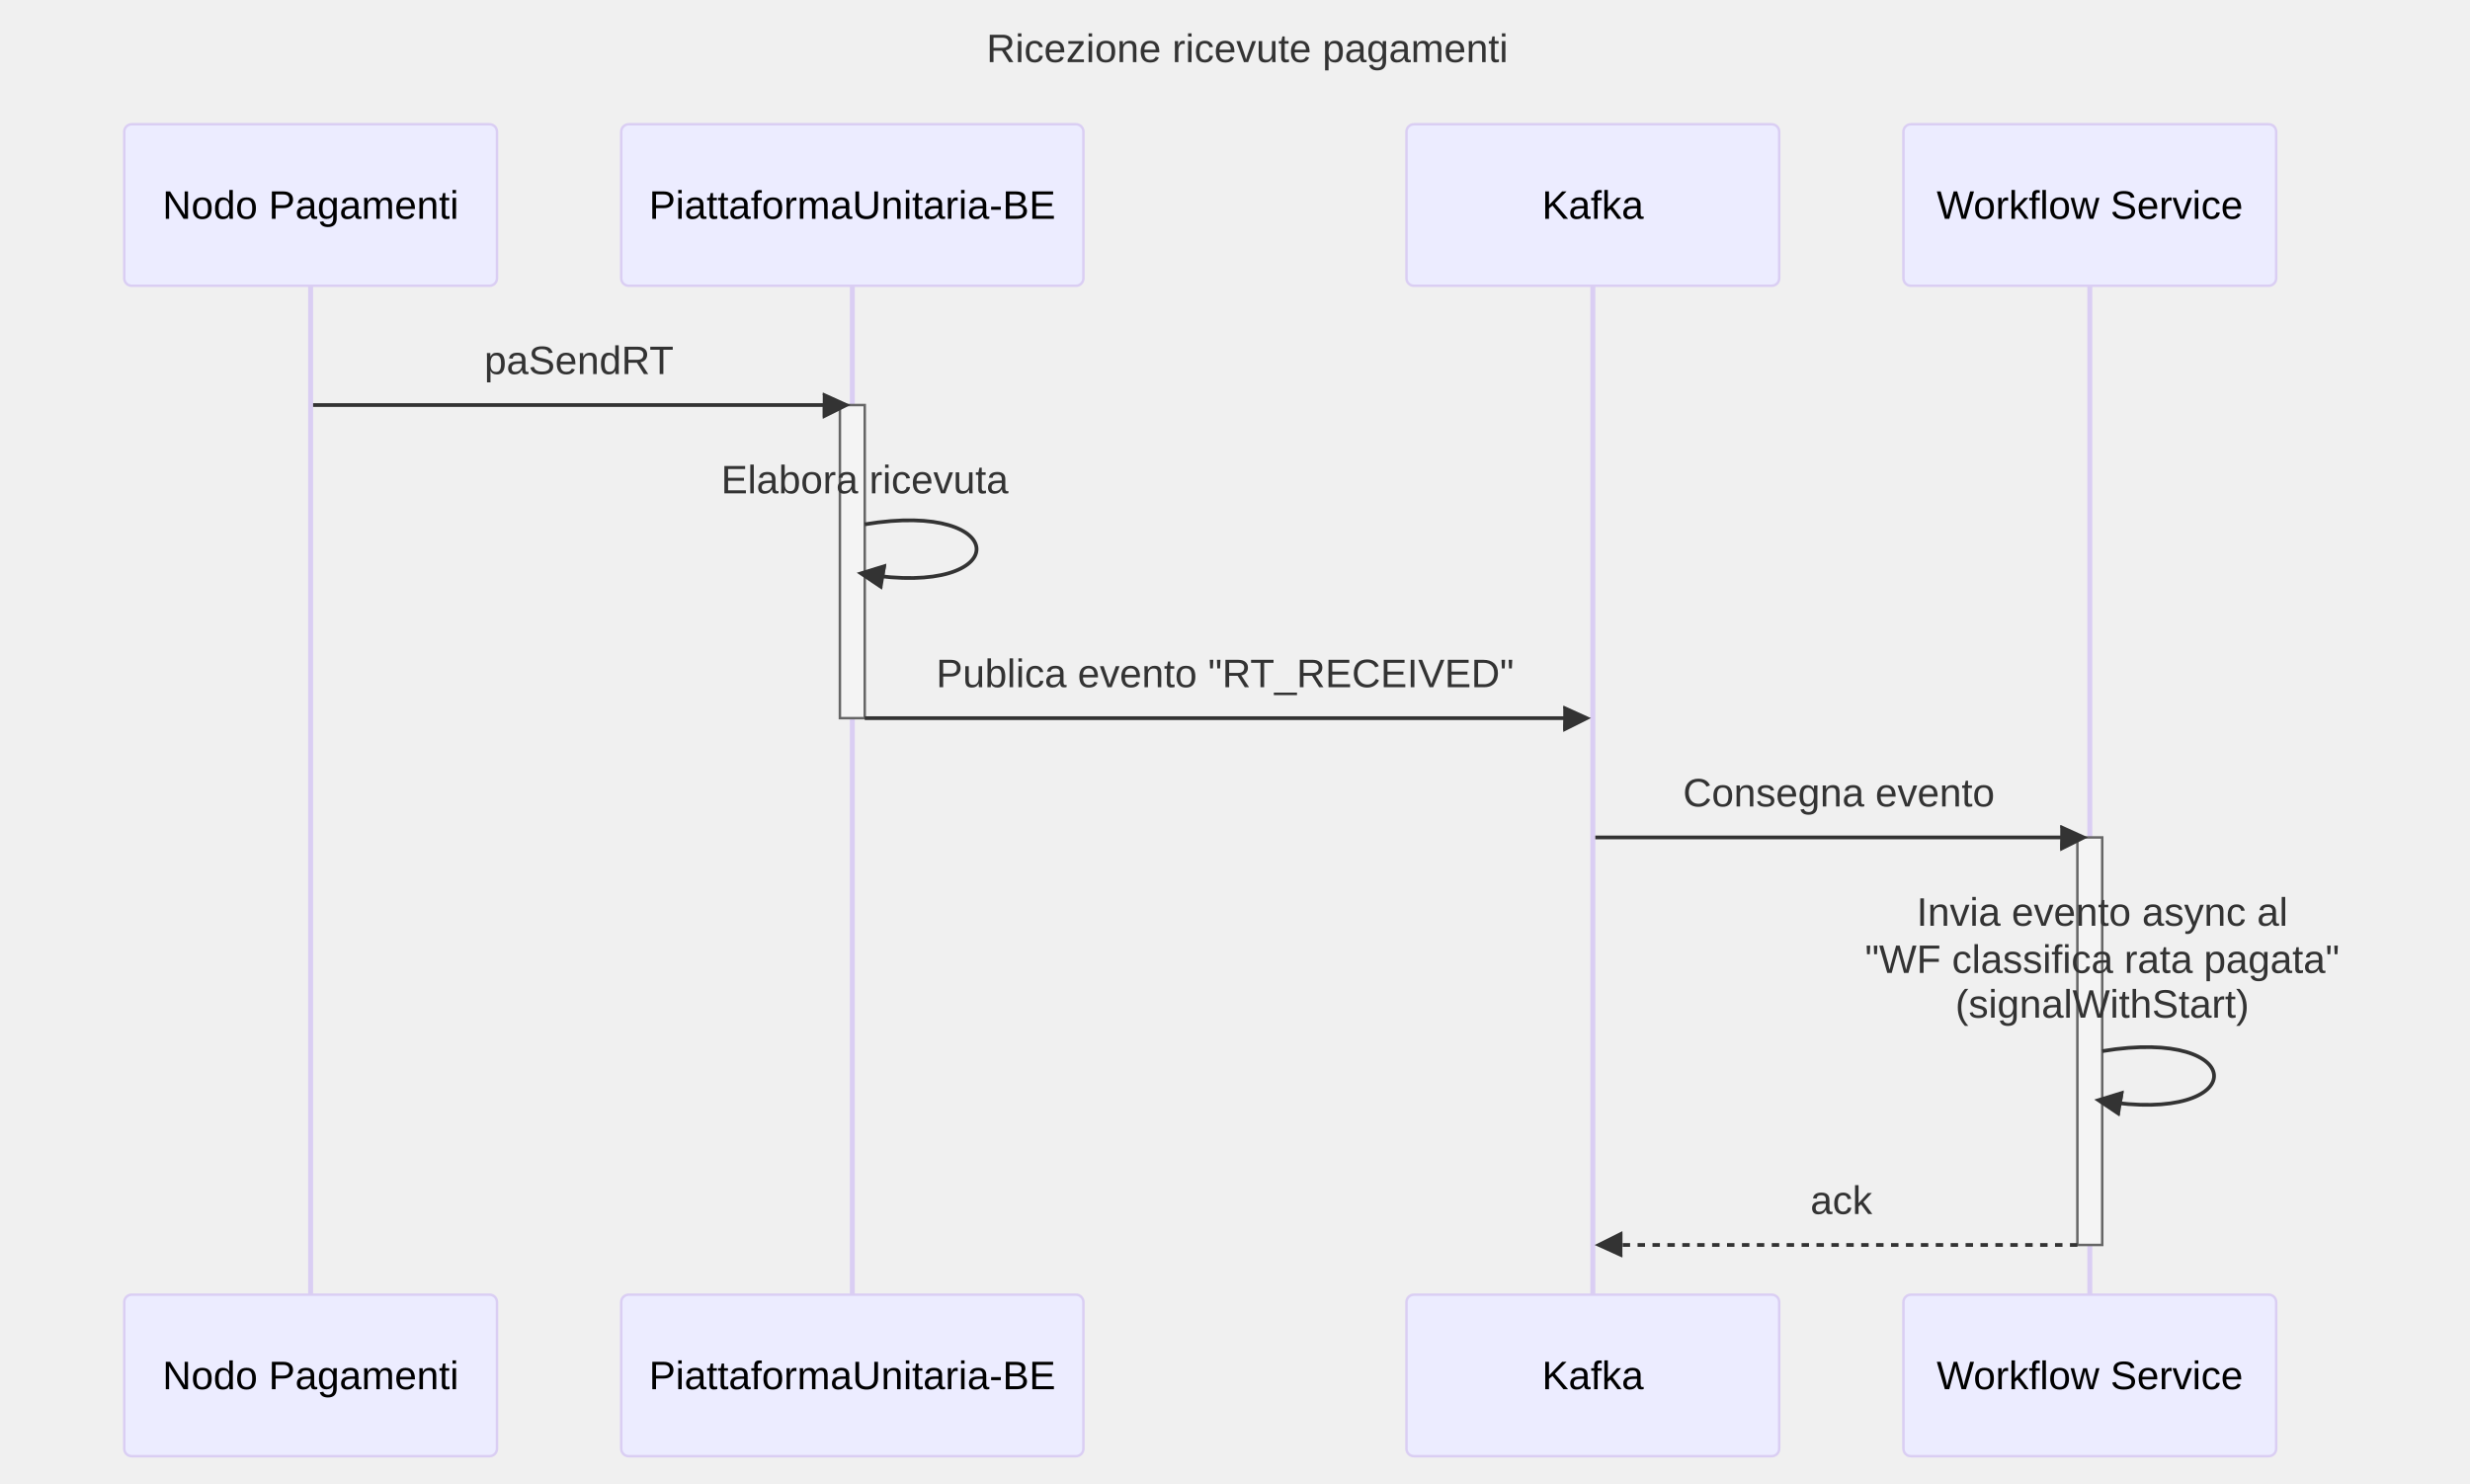
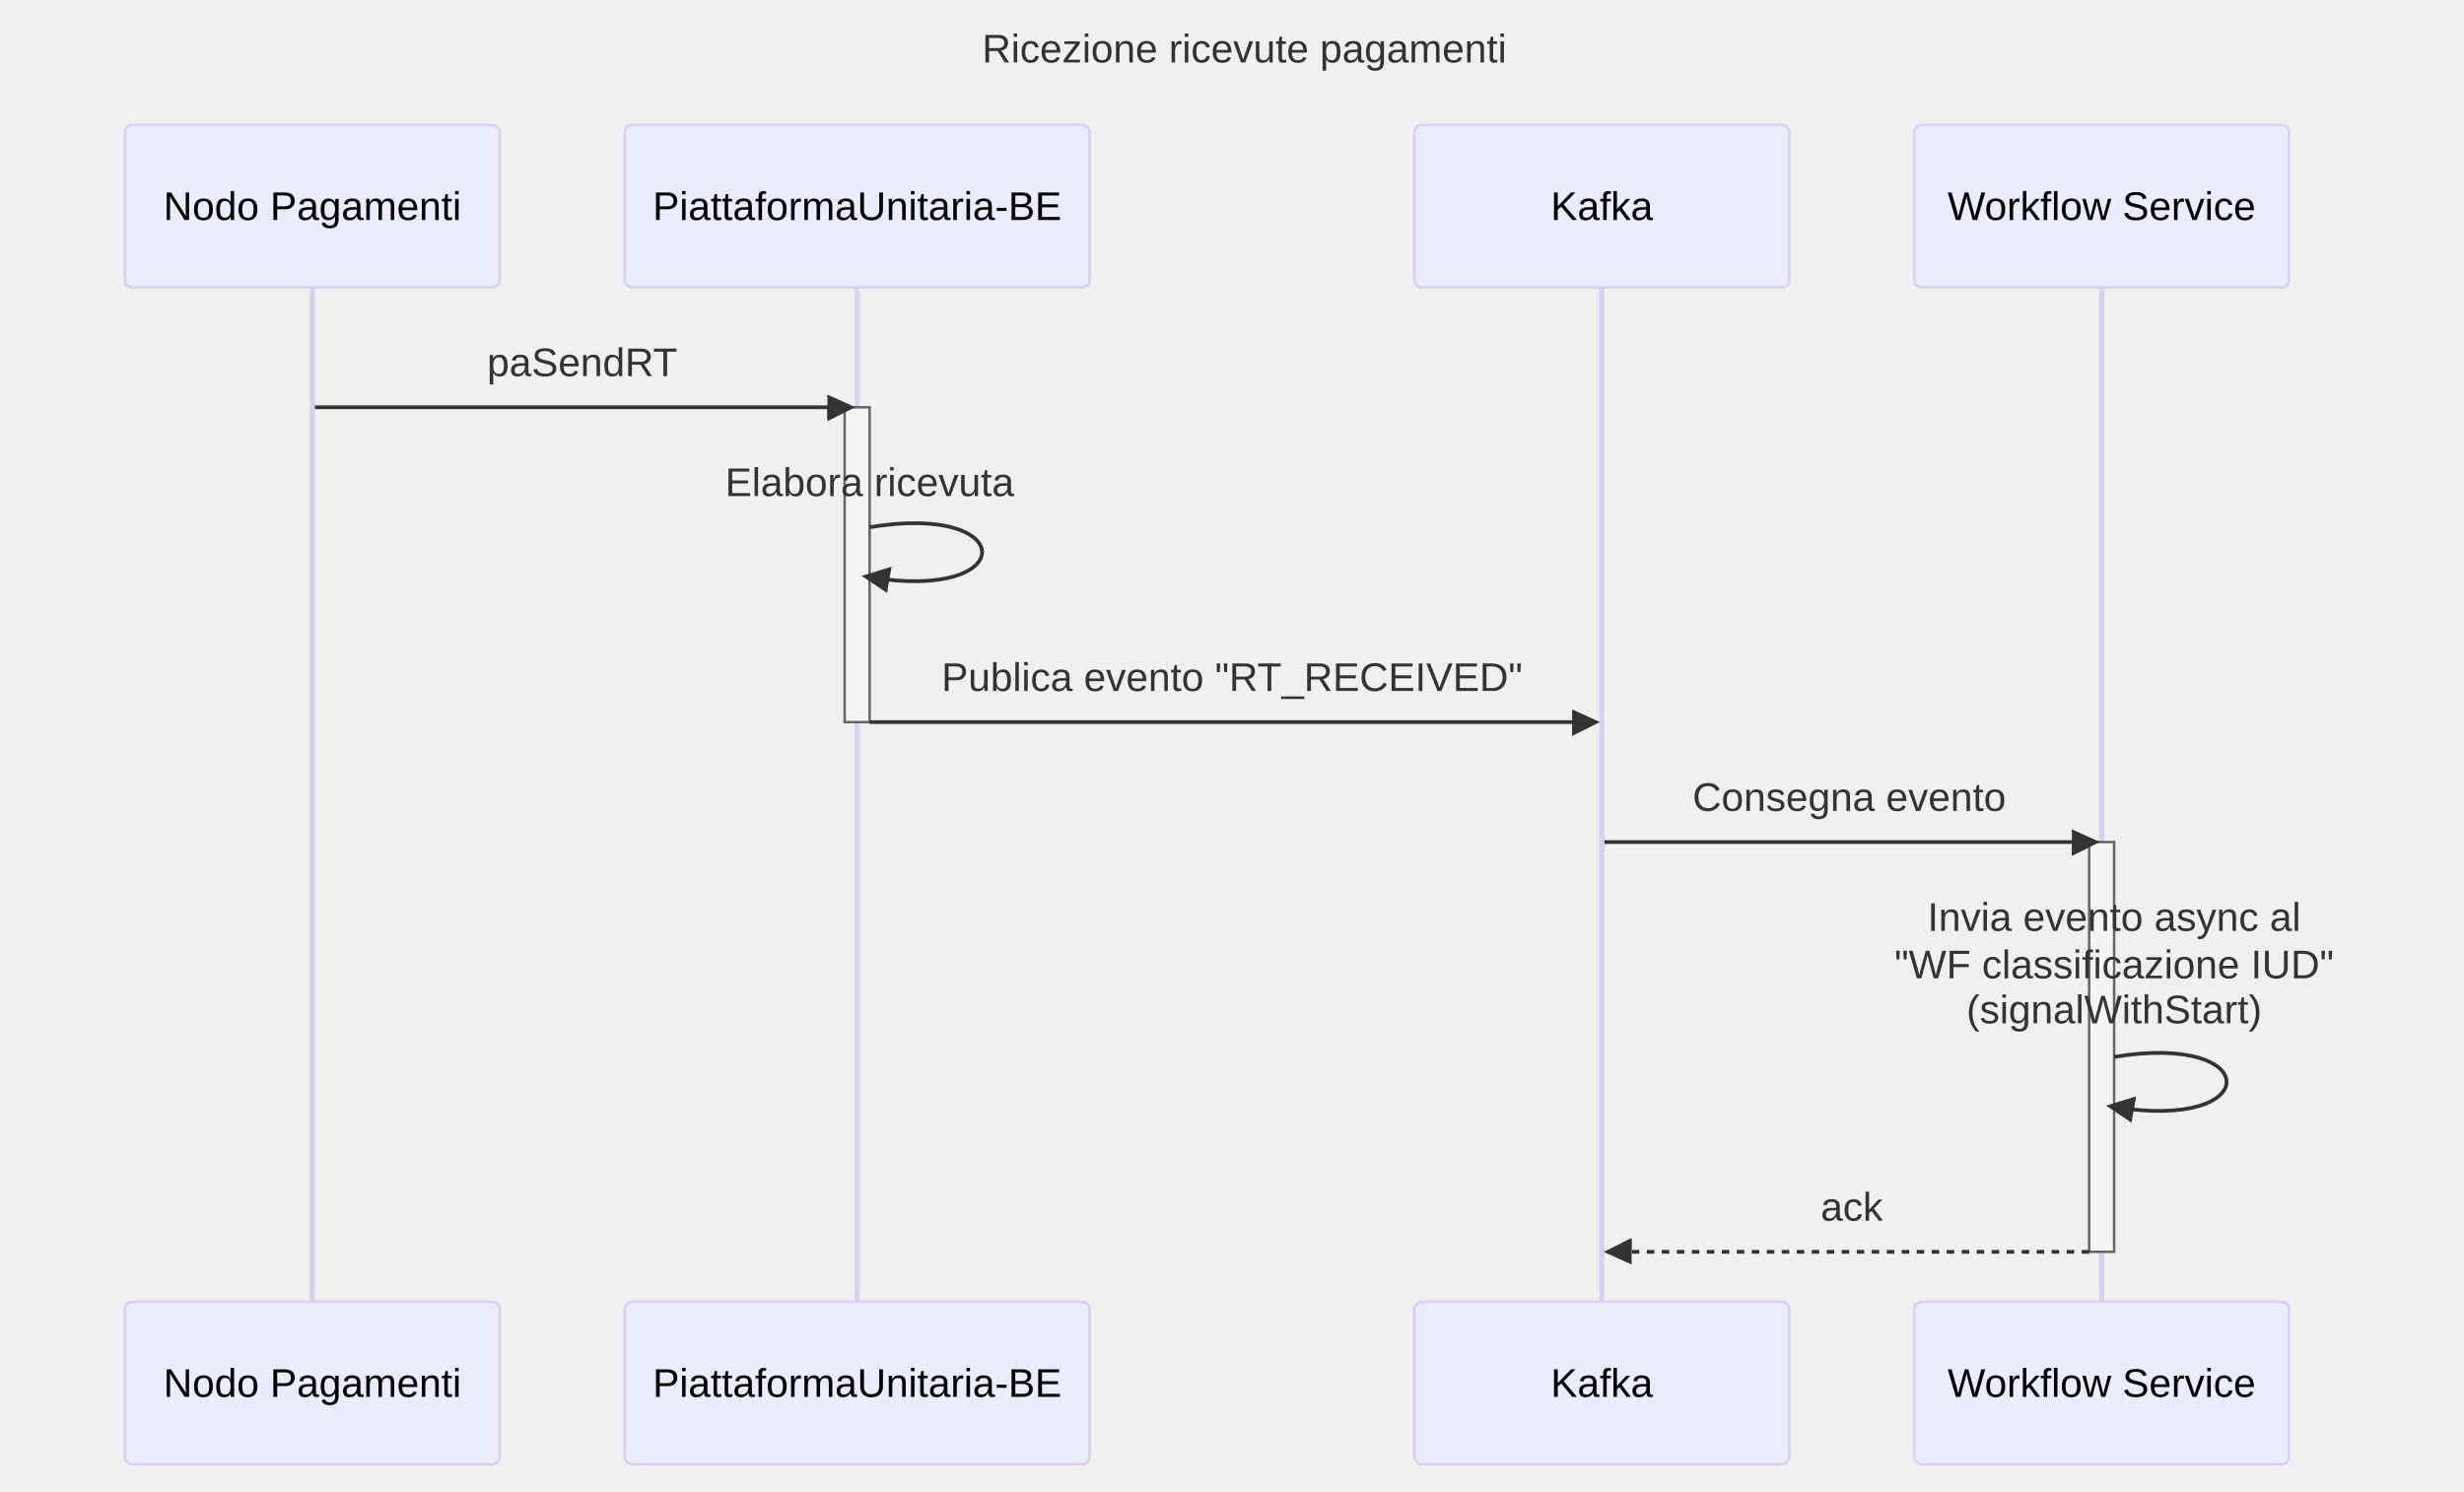
- <svg xmlns="http://www.w3.org/2000/svg" aria-roledescription="sequence" role="graphics-document document" viewBox="-50 -50 994 597" style="max-width: 100%;" id="graph-div">
+ <svg xmlns="http://www.w3.org/2000/svg" aria-roledescription="sequence" role="graphics-document document" viewBox="-50 -50 986 597" style="max-width: 100%;" width="100%" id="graph-div" height="100%">
  <g>
    <rect class="actor actor-bottom" ry="3" rx="3" name="WF" height="65" width="150" stroke="#666" fill="#eaeaea" y="471" x="716" />
    <text style="text-anchor: middle; font-size: 16px; font-weight: 400;" class="actor actor-box" alignment-baseline="central" dominant-baseline="central" y="503.5" x="791">
      <tspan dy="0" x="791">Workflow Service</tspan>
    </text>
  </g>
  <g>
    <rect class="actor actor-bottom" ry="3" rx="3" name="KAFKA" height="65" width="150" stroke="#666" fill="#eaeaea" y="471" x="516" />
    <text style="text-anchor: middle; font-size: 16px; font-weight: 400;" class="actor actor-box" alignment-baseline="central" dominant-baseline="central" y="503.5" x="591">
      <tspan dy="0" x="591">Kafka</tspan>
    </text>
  </g>
  <g>
    <rect class="actor actor-bottom" ry="3" rx="3" name="PU-BE" height="65" width="186" stroke="#666" fill="#eaeaea" y="471" x="200" />
    <text style="text-anchor: middle; font-size: 16px; font-weight: 400;" class="actor actor-box" alignment-baseline="central" dominant-baseline="central" y="503.5" x="293">
      <tspan dy="0" x="293">PiattaformaUnitaria-BE</tspan>
    </text>
  </g>
  <g>
    <rect class="actor actor-bottom" ry="3" rx="3" name="NODO" height="65" width="150" stroke="#666" fill="#eaeaea" y="471" x="0" />
    <text style="text-anchor: middle; font-size: 16px; font-weight: 400;" class="actor actor-box" alignment-baseline="central" dominant-baseline="central" y="503.5" x="75">
      <tspan dy="0" x="75">Nodo Pagamenti</tspan>
    </text>
  </g>
  <g>
-     <line name="WF" stroke="#999" stroke-width="0.5px" class="actor-line 200" y2="471" x2="791" y1="65" x1="791" id="actor3" />
-     <g id="root-3">
+     <line name="WF" stroke="#999" stroke-width="0.5px" class="actor-line 200" y2="471" x2="791" y1="65" x1="791" id="actor109" />
+     <g id="root-109">
      <rect class="actor actor-top" ry="3" rx="3" name="WF" height="65" width="150" stroke="#666" fill="#eaeaea" y="0" x="716" />
      <text style="text-anchor: middle; font-size: 16px; font-weight: 400;" class="actor actor-box" alignment-baseline="central" dominant-baseline="central" y="32.5" x="791">
        <tspan dy="0" x="791">Workflow Service</tspan>
      </text>
    </g>
  </g>
  <g>
-     <line name="KAFKA" stroke="#999" stroke-width="0.5px" class="actor-line 200" y2="471" x2="591" y1="65" x1="591" id="actor2" />
-     <g id="root-2">
+     <line name="KAFKA" stroke="#999" stroke-width="0.5px" class="actor-line 200" y2="471" x2="591" y1="65" x1="591" id="actor108" />
+     <g id="root-108">
      <rect class="actor actor-top" ry="3" rx="3" name="KAFKA" height="65" width="150" stroke="#666" fill="#eaeaea" y="0" x="516" />
      <text style="text-anchor: middle; font-size: 16px; font-weight: 400;" class="actor actor-box" alignment-baseline="central" dominant-baseline="central" y="32.5" x="591">
        <tspan dy="0" x="591">Kafka</tspan>
      </text>
    </g>
  </g>
  <g>
-     <line name="PU-BE" stroke="#999" stroke-width="0.5px" class="actor-line 200" y2="471" x2="293" y1="65" x1="293" id="actor1" />
-     <g id="root-1">
+     <line name="PU-BE" stroke="#999" stroke-width="0.5px" class="actor-line 200" y2="471" x2="293" y1="65" x1="293" id="actor107" />
+     <g id="root-107">
      <rect class="actor actor-top" ry="3" rx="3" name="PU-BE" height="65" width="186" stroke="#666" fill="#eaeaea" y="0" x="200" />
      <text style="text-anchor: middle; font-size: 16px; font-weight: 400;" class="actor actor-box" alignment-baseline="central" dominant-baseline="central" y="32.5" x="293">
        <tspan dy="0" x="293">PiattaformaUnitaria-BE</tspan>
      </text>
    </g>
  </g>
  <g>
-     <line name="NODO" stroke="#999" stroke-width="0.5px" class="actor-line 200" y2="471" x2="75" y1="65" x1="75" id="actor0" />
-     <g id="root-0">
+     <line name="NODO" stroke="#999" stroke-width="0.5px" class="actor-line 200" y2="471" x2="75" y1="65" x1="75" id="actor106" />
+     <g id="root-106">
      <rect class="actor actor-top" ry="3" rx="3" name="NODO" height="65" width="150" stroke="#666" fill="#eaeaea" y="0" x="0" />
      <text style="text-anchor: middle; font-size: 16px; font-weight: 400;" class="actor actor-box" alignment-baseline="central" dominant-baseline="central" y="32.5" x="75">
        <tspan dy="0" x="75">Nodo Pagamenti</tspan>
      </text>
    </g>
  </g>
  <style>#graph-div{font-family:"trebuchet ms",verdana,arial,sans-serif;font-size:16px;fill:#333;}#graph-div .error-icon{fill:#552222;}#graph-div .error-text{fill:#552222;stroke:#552222;}#graph-div .edge-thickness-normal{stroke-width:1px;}#graph-div .edge-thickness-thick{stroke-width:3.5px;}#graph-div .edge-pattern-solid{stroke-dasharray:0;}#graph-div .edge-thickness-invisible{stroke-width:0;fill:none;}#graph-div .edge-pattern-dashed{stroke-dasharray:3;}#graph-div .edge-pattern-dotted{stroke-dasharray:2;}#graph-div .marker{fill:#333333;stroke:#333333;}#graph-div .marker.cross{stroke:#333333;}#graph-div svg{font-family:"trebuchet ms",verdana,arial,sans-serif;font-size:16px;}#graph-div p{margin:0;}#graph-div .actor{stroke:hsl(259.626, 59.777%, 87.902%);fill:#ECECFF;}#graph-div text.actor&gt;tspan{fill:black;stroke:none;}#graph-div .actor-line{stroke:hsl(259.626, 59.777%, 87.902%);}#graph-div .messageLine0{stroke-width:1.5;stroke-dasharray:none;stroke:#333;}#graph-div .messageLine1{stroke-width:1.5;stroke-dasharray:2,2;stroke:#333;}#graph-div #arrowhead path{fill:#333;stroke:#333;}#graph-div .sequenceNumber{fill:white;}#graph-div #sequencenumber{fill:#333;}#graph-div #crosshead path{fill:#333;stroke:#333;}#graph-div .messageText{fill:#333;stroke:none;}#graph-div .labelBox{stroke:hsl(259.626, 59.777%, 87.902%);fill:#ECECFF;}#graph-div .labelText,#graph-div .labelText&gt;tspan{fill:black;stroke:none;}#graph-div .loopText,#graph-div .loopText&gt;tspan{fill:black;stroke:none;}#graph-div .loopLine{stroke-width:2px;stroke-dasharray:2,2;stroke:hsl(259.626, 59.777%, 87.902%);fill:hsl(259.626, 59.777%, 87.902%);}#graph-div .note{stroke:#aaaa33;fill:#fff5ad;}#graph-div .noteText,#graph-div .noteText&gt;tspan{fill:black;stroke:none;}#graph-div .activation0{fill:#f4f4f4;stroke:#666;}#graph-div .activation1{fill:#f4f4f4;stroke:#666;}#graph-div .activation2{fill:#f4f4f4;stroke:#666;}#graph-div .actorPopupMenu{position:absolute;}#graph-div .actorPopupMenuPanel{position:absolute;fill:#ECECFF;box-shadow:0px 8px 16px 0px rgba(0,0,0,0.2);filter:drop-shadow(3px 5px 2px rgb(0 0 0 / 0.4));}#graph-div .actor-man line{stroke:hsl(259.626, 59.777%, 87.902%);fill:#ECECFF;}#graph-div .actor-man circle,#graph-div line{stroke:hsl(259.626, 59.777%, 87.902%);fill:#ECECFF;stroke-width:2px;}#graph-div :root{--mermaid-font-family:"trebuchet ms",verdana,arial,sans-serif;}</style>
  <g />
  <defs>
    <symbol height="24" width="24" id="computer">
      <path d="M2 2v13h20v-13h-20zm18 11h-16v-9h16v9zm-10.228 6l.466-1h3.524l.467 1h-4.457zm14.228 3h-24l2-6h2.104l-1.33 4h18.45l-1.297-4h2.073l2 6zm-5-10h-14v-7h14v7z" transform="scale(.5)" />
    </symbol>
  </defs>
  <defs>
    <symbol clip-rule="evenodd" fill-rule="evenodd" id="database">
      <path d="M12.258.001l.256.004.255.005.253.008.251.01.249.012.247.015.246.016.242.019.241.02.239.023.236.024.233.027.231.028.229.031.225.032.223.034.22.036.217.038.214.04.211.041.208.043.205.045.201.046.198.048.194.05.191.051.187.053.183.054.18.056.175.057.172.059.168.06.163.061.16.063.155.064.15.066.074.033.073.033.071.034.07.034.069.035.068.035.067.035.066.035.064.036.064.036.062.036.06.036.06.037.058.037.058.037.055.038.055.038.053.038.052.038.051.039.05.039.048.039.047.039.045.04.044.04.043.04.041.04.04.041.039.041.037.041.036.041.034.041.033.042.032.042.03.042.029.042.027.042.026.043.024.043.023.043.021.043.02.043.018.044.017.043.015.044.013.044.012.044.011.045.009.044.007.045.006.045.004.045.002.045.001.045v17l-.001.045-.002.045-.004.045-.006.045-.007.045-.009.044-.011.045-.012.044-.013.044-.015.044-.017.043-.018.044-.02.043-.021.043-.023.043-.024.043-.026.043-.027.042-.029.042-.03.042-.032.042-.033.042-.034.041-.036.041-.037.041-.039.041-.04.041-.041.04-.043.04-.044.04-.045.04-.047.039-.048.039-.05.039-.051.039-.052.038-.053.038-.055.038-.055.038-.058.037-.058.037-.06.037-.06.036-.062.036-.064.036-.064.036-.066.035-.067.035-.068.035-.069.035-.07.034-.071.034-.073.033-.074.033-.15.066-.155.064-.16.063-.163.061-.168.06-.172.059-.175.057-.18.056-.183.054-.187.053-.191.051-.194.05-.198.048-.201.046-.205.045-.208.043-.211.041-.214.04-.217.038-.22.036-.223.034-.225.032-.229.031-.231.028-.233.027-.236.024-.239.023-.241.02-.242.019-.246.016-.247.015-.249.012-.251.01-.253.008-.255.005-.256.004-.258.001-.258-.001-.256-.004-.255-.005-.253-.008-.251-.01-.249-.012-.247-.015-.245-.016-.243-.019-.241-.02-.238-.023-.236-.024-.234-.027-.231-.028-.228-.031-.226-.032-.223-.034-.22-.036-.217-.038-.214-.04-.211-.041-.208-.043-.204-.045-.201-.046-.198-.048-.195-.05-.19-.051-.187-.053-.184-.054-.179-.056-.176-.057-.172-.059-.167-.06-.164-.061-.159-.063-.155-.064-.151-.066-.074-.033-.072-.033-.072-.034-.07-.034-.069-.035-.068-.035-.067-.035-.066-.035-.064-.036-.063-.036-.062-.036-.061-.036-.06-.037-.058-.037-.057-.037-.056-.038-.055-.038-.053-.038-.052-.038-.051-.039-.049-.039-.049-.039-.046-.039-.046-.04-.044-.04-.043-.04-.041-.04-.04-.041-.039-.041-.037-.041-.036-.041-.034-.041-.033-.042-.032-.042-.03-.042-.029-.042-.027-.042-.026-.043-.024-.043-.023-.043-.021-.043-.02-.043-.018-.044-.017-.043-.015-.044-.013-.044-.012-.044-.011-.045-.009-.044-.007-.045-.006-.045-.004-.045-.002-.045-.001-.045v-17l.001-.045.002-.045.004-.045.006-.045.007-.045.009-.044.011-.045.012-.044.013-.044.015-.044.017-.043.018-.044.02-.043.021-.043.023-.043.024-.043.026-.043.027-.042.029-.042.03-.042.032-.042.033-.042.034-.041.036-.041.037-.041.039-.041.04-.041.041-.04.043-.04.044-.04.046-.04.046-.039.049-.039.049-.039.051-.039.052-.038.053-.038.055-.038.056-.038.057-.037.058-.037.06-.037.061-.036.062-.036.063-.036.064-.036.066-.035.067-.035.068-.035.069-.035.07-.034.072-.034.072-.033.074-.033.151-.066.155-.064.159-.063.164-.061.167-.06.172-.059.176-.057.179-.056.184-.054.187-.053.19-.051.195-.05.198-.048.201-.046.204-.045.208-.043.211-.041.214-.04.217-.038.22-.036.223-.034.226-.032.228-.031.231-.028.234-.027.236-.024.238-.023.241-.02.243-.019.245-.016.247-.015.249-.012.251-.01.253-.008.255-.005.256-.004.258-.001.258.001zm-9.258 20.499v.01l.001.021.003.021.004.022.005.021.006.022.007.022.009.023.01.022.011.023.012.023.013.023.015.023.016.024.017.023.018.024.019.024.021.024.022.025.023.024.024.025.052.049.056.05.061.051.066.051.07.051.075.051.079.052.084.052.088.052.092.052.097.052.102.051.105.052.11.052.114.051.119.051.123.051.127.05.131.05.135.05.139.048.144.049.147.047.152.047.155.047.16.045.163.045.167.043.171.043.176.041.178.041.183.039.187.039.19.037.194.035.197.035.202.033.204.031.209.03.212.029.216.027.219.025.222.024.226.021.23.02.233.018.236.016.24.015.243.012.246.01.249.008.253.005.256.004.259.001.26-.001.257-.004.254-.005.25-.008.247-.011.244-.012.241-.014.237-.016.233-.018.231-.021.226-.021.224-.024.22-.026.216-.027.212-.028.21-.031.205-.031.202-.034.198-.034.194-.036.191-.037.187-.039.183-.04.179-.04.175-.042.172-.043.168-.044.163-.045.16-.046.155-.046.152-.047.148-.048.143-.049.139-.049.136-.05.131-.05.126-.05.123-.051.118-.052.114-.051.11-.052.106-.052.101-.052.096-.052.092-.052.088-.053.083-.051.079-.052.074-.052.07-.051.065-.051.06-.051.056-.05.051-.05.023-.024.023-.025.021-.024.02-.024.019-.024.018-.024.017-.024.015-.023.014-.024.013-.023.012-.023.01-.023.01-.022.008-.022.006-.022.006-.022.004-.022.004-.021.001-.021.001-.021v-4.127l-.077.055-.08.053-.083.054-.085.053-.087.052-.09.052-.093.051-.095.05-.097.05-.1.049-.102.049-.105.048-.106.047-.109.047-.111.046-.114.045-.115.045-.118.044-.12.043-.122.042-.124.042-.126.041-.128.04-.13.04-.132.038-.134.038-.135.037-.138.037-.139.035-.142.035-.143.034-.144.033-.147.032-.148.031-.15.03-.151.03-.153.029-.154.027-.156.027-.158.026-.159.025-.161.024-.162.023-.163.022-.165.021-.166.02-.167.019-.169.018-.169.017-.171.016-.173.015-.173.014-.175.013-.175.012-.177.011-.178.01-.179.008-.179.008-.181.006-.182.005-.182.004-.184.003-.184.002h-.37l-.184-.002-.184-.003-.182-.004-.182-.005-.181-.006-.179-.008-.179-.008-.178-.01-.176-.011-.176-.012-.175-.013-.173-.014-.172-.015-.171-.016-.17-.017-.169-.018-.167-.019-.166-.02-.165-.021-.163-.022-.162-.023-.161-.024-.159-.025-.157-.026-.156-.027-.155-.027-.153-.029-.151-.03-.15-.03-.148-.031-.146-.032-.145-.033-.143-.034-.141-.035-.14-.035-.137-.037-.136-.037-.134-.038-.132-.038-.13-.04-.128-.04-.126-.041-.124-.042-.122-.042-.12-.044-.117-.043-.116-.045-.113-.045-.112-.046-.109-.047-.106-.047-.105-.048-.102-.049-.1-.049-.097-.05-.095-.05-.093-.052-.09-.051-.087-.052-.085-.053-.083-.054-.08-.054-.077-.054v4.127zm0-5.654v.011l.001.021.003.021.004.021.005.022.006.022.007.022.009.022.01.022.011.023.012.023.013.023.015.024.016.023.017.024.018.024.019.024.021.024.022.024.023.025.024.024.052.05.056.05.061.05.066.051.07.051.075.052.079.051.084.052.088.052.092.052.097.052.102.052.105.052.11.051.114.051.119.052.123.05.127.051.131.05.135.049.139.049.144.048.147.048.152.047.155.046.16.045.163.045.167.044.171.042.176.042.178.04.183.04.187.038.19.037.194.036.197.034.202.033.204.032.209.03.212.028.216.027.219.025.222.024.226.022.23.02.233.018.236.016.24.014.243.012.246.01.249.008.253.006.256.003.259.001.26-.001.257-.003.254-.006.25-.008.247-.01.244-.012.241-.015.237-.016.233-.018.231-.02.226-.022.224-.024.22-.025.216-.027.212-.029.21-.03.205-.032.202-.033.198-.035.194-.036.191-.037.187-.039.183-.039.179-.041.175-.042.172-.043.168-.044.163-.045.16-.045.155-.047.152-.047.148-.048.143-.048.139-.05.136-.049.131-.05.126-.051.123-.051.118-.051.114-.052.11-.052.106-.052.101-.052.096-.052.092-.052.088-.052.083-.052.079-.052.074-.051.07-.052.065-.051.06-.05.056-.051.051-.049.023-.025.023-.024.021-.025.02-.024.019-.024.018-.024.017-.024.015-.023.014-.023.013-.024.012-.022.01-.023.01-.023.008-.022.006-.022.006-.022.004-.021.004-.022.001-.021.001-.021v-4.139l-.077.054-.08.054-.083.054-.085.052-.087.053-.09.051-.093.051-.095.051-.097.05-.1.049-.102.049-.105.048-.106.047-.109.047-.111.046-.114.045-.115.044-.118.044-.12.044-.122.042-.124.042-.126.041-.128.04-.13.039-.132.039-.134.038-.135.037-.138.036-.139.036-.142.035-.143.033-.144.033-.147.033-.148.031-.15.03-.151.03-.153.028-.154.028-.156.027-.158.026-.159.025-.161.024-.162.023-.163.022-.165.021-.166.02-.167.019-.169.018-.169.017-.171.016-.173.015-.173.014-.175.013-.175.012-.177.011-.178.009-.179.009-.179.007-.181.007-.182.005-.182.004-.184.003-.184.002h-.37l-.184-.002-.184-.003-.182-.004-.182-.005-.181-.007-.179-.007-.179-.009-.178-.009-.176-.011-.176-.012-.175-.013-.173-.014-.172-.015-.171-.016-.17-.017-.169-.018-.167-.019-.166-.02-.165-.021-.163-.022-.162-.023-.161-.024-.159-.025-.157-.026-.156-.027-.155-.028-.153-.028-.151-.03-.15-.03-.148-.031-.146-.033-.145-.033-.143-.033-.141-.035-.14-.036-.137-.036-.136-.037-.134-.038-.132-.039-.13-.039-.128-.04-.126-.041-.124-.042-.122-.043-.12-.043-.117-.044-.116-.044-.113-.046-.112-.046-.109-.046-.106-.047-.105-.048-.102-.049-.1-.049-.097-.05-.095-.051-.093-.051-.09-.051-.087-.053-.085-.052-.083-.054-.08-.054-.077-.054v4.139zm0-5.666v.011l.001.02.003.022.004.021.005.022.006.021.007.022.009.023.01.022.011.023.012.023.013.023.015.023.016.024.017.024.018.023.019.024.021.025.022.024.023.024.024.025.052.05.056.05.061.05.066.051.07.051.075.052.079.051.084.052.088.052.092.052.097.052.102.052.105.051.11.052.114.051.119.051.123.051.127.05.131.05.135.05.139.049.144.048.147.048.152.047.155.046.16.045.163.045.167.043.171.043.176.042.178.04.183.04.187.038.19.037.194.036.197.034.202.033.204.032.209.03.212.028.216.027.219.025.222.024.226.021.23.02.233.018.236.017.24.014.243.012.246.01.249.008.253.006.256.003.259.001.26-.001.257-.003.254-.006.25-.008.247-.01.244-.013.241-.014.237-.016.233-.018.231-.02.226-.022.224-.024.22-.025.216-.027.212-.029.21-.03.205-.032.202-.033.198-.035.194-.036.191-.037.187-.039.183-.039.179-.041.175-.042.172-.043.168-.044.163-.045.16-.045.155-.047.152-.047.148-.048.143-.049.139-.049.136-.049.131-.051.126-.05.123-.051.118-.052.114-.051.11-.052.106-.052.101-.052.096-.052.092-.052.088-.052.083-.052.079-.052.074-.052.07-.051.065-.051.06-.051.056-.05.051-.049.023-.025.023-.025.021-.024.02-.024.019-.024.018-.024.017-.024.015-.023.014-.024.013-.023.012-.023.01-.022.01-.023.008-.022.006-.022.006-.022.004-.022.004-.021.001-.021.001-.021v-4.153l-.077.054-.08.054-.083.053-.085.053-.087.053-.09.051-.093.051-.095.051-.097.05-.1.049-.102.048-.105.048-.106.048-.109.046-.111.046-.114.046-.115.044-.118.044-.12.043-.122.043-.124.042-.126.041-.128.04-.13.039-.132.039-.134.038-.135.037-.138.036-.139.036-.142.034-.143.034-.144.033-.147.032-.148.032-.15.03-.151.03-.153.028-.154.028-.156.027-.158.026-.159.024-.161.024-.162.023-.163.023-.165.021-.166.02-.167.019-.169.018-.169.017-.171.016-.173.015-.173.014-.175.013-.175.012-.177.01-.178.01-.179.009-.179.007-.181.006-.182.006-.182.004-.184.003-.184.001-.185.001-.185-.001-.184-.001-.184-.003-.182-.004-.182-.006-.181-.006-.179-.007-.179-.009-.178-.01-.176-.01-.176-.012-.175-.013-.173-.014-.172-.015-.171-.016-.17-.017-.169-.018-.167-.019-.166-.02-.165-.021-.163-.023-.162-.023-.161-.024-.159-.024-.157-.026-.156-.027-.155-.028-.153-.028-.151-.03-.15-.03-.148-.032-.146-.032-.145-.033-.143-.034-.141-.034-.14-.036-.137-.036-.136-.037-.134-.038-.132-.039-.13-.039-.128-.041-.126-.041-.124-.041-.122-.043-.12-.043-.117-.044-.116-.044-.113-.046-.112-.046-.109-.046-.106-.048-.105-.048-.102-.048-.1-.05-.097-.049-.095-.051-.093-.051-.09-.052-.087-.052-.085-.053-.083-.053-.08-.054-.077-.054v4.153zm8.74-8.179l-.257.004-.254.005-.25.008-.247.011-.244.012-.241.014-.237.016-.233.018-.231.021-.226.022-.224.023-.22.026-.216.027-.212.028-.21.031-.205.032-.202.033-.198.034-.194.036-.191.038-.187.038-.183.04-.179.041-.175.042-.172.043-.168.043-.163.045-.16.046-.155.046-.152.048-.148.048-.143.048-.139.049-.136.05-.131.05-.126.051-.123.051-.118.051-.114.052-.11.052-.106.052-.101.052-.096.052-.092.052-.088.052-.083.052-.079.052-.074.051-.07.052-.065.051-.06.05-.056.05-.051.05-.023.025-.023.024-.021.024-.02.025-.019.024-.018.024-.017.023-.015.024-.014.023-.013.023-.012.023-.01.023-.01.022-.008.022-.006.023-.006.021-.004.022-.004.021-.001.021-.001.021.001.021.001.021.004.021.004.022.006.021.006.023.008.022.01.022.01.023.012.023.013.023.014.023.015.024.017.023.018.024.019.024.02.025.021.024.023.024.023.025.051.05.056.05.06.05.065.051.07.052.074.051.079.052.083.052.088.052.092.052.096.052.101.052.106.052.11.052.114.052.118.051.123.051.126.051.131.05.136.05.139.049.143.048.148.048.152.048.155.046.16.046.163.045.168.043.172.043.175.042.179.041.183.04.187.038.191.038.194.036.198.034.202.033.205.032.21.031.212.028.216.027.22.026.224.023.226.022.231.021.233.018.237.016.241.014.244.012.247.011.25.008.254.005.257.004.26.001.26-.001.257-.004.254-.005.25-.008.247-.011.244-.012.241-.014.237-.016.233-.018.231-.021.226-.022.224-.023.22-.026.216-.027.212-.028.21-.031.205-.032.202-.033.198-.034.194-.036.191-.038.187-.038.183-.04.179-.041.175-.042.172-.043.168-.043.163-.045.16-.046.155-.046.152-.048.148-.048.143-.048.139-.049.136-.05.131-.05.126-.051.123-.051.118-.051.114-.052.11-.052.106-.052.101-.052.096-.052.092-.052.088-.052.083-.052.079-.052.074-.051.07-.052.065-.051.06-.05.056-.05.051-.05.023-.025.023-.024.021-.024.02-.025.019-.024.018-.024.017-.023.015-.024.014-.023.013-.023.012-.023.01-.023.01-.022.008-.022.006-.023.006-.021.004-.022.004-.021.001-.021.001-.021-.001-.021-.001-.021-.004-.021-.004-.022-.006-.021-.006-.023-.008-.022-.01-.022-.01-.023-.012-.023-.013-.023-.014-.023-.015-.024-.017-.023-.018-.024-.019-.024-.02-.025-.021-.024-.023-.024-.023-.025-.051-.05-.056-.05-.06-.05-.065-.051-.07-.052-.074-.051-.079-.052-.083-.052-.088-.052-.092-.052-.096-.052-.101-.052-.106-.052-.11-.052-.114-.052-.118-.051-.123-.051-.126-.051-.131-.05-.136-.05-.139-.049-.143-.048-.148-.048-.152-.048-.155-.046-.16-.046-.163-.045-.168-.043-.172-.043-.175-.042-.179-.041-.183-.04-.187-.038-.191-.038-.194-.036-.198-.034-.202-.033-.205-.032-.21-.031-.212-.028-.216-.027-.22-.026-.224-.023-.226-.022-.231-.021-.233-.018-.237-.016-.241-.014-.244-.012-.247-.011-.25-.008-.254-.005-.257-.004-.26-.001-.26.001z" transform="scale(.5)" />
    </symbol>
  </defs>
  <defs>
    <symbol height="24" width="24" id="clock">
      <path d="M12 2c5.514 0 10 4.486 10 10s-4.486 10-10 10-10-4.486-10-10 4.486-10 10-10zm0-2c-6.627 0-12 5.373-12 12s5.373 12 12 12 12-5.373 12-12-5.373-12-12-12zm5.848 12.459c.202.038.202.333.001.372-1.907.361-6.045 1.111-6.547 1.111-.719 0-1.301-.582-1.301-1.301 0-.512.77-5.447 1.125-7.445.034-.192.312-.181.343.014l.985 6.238 5.394 1.011z" transform="scale(.5)" />
    </symbol>
  </defs>
  <defs>
    <marker orient="auto-start-reverse" markerHeight="12" markerWidth="12" markerUnits="userSpaceOnUse" refY="5" refX="7.9" id="arrowhead">
      <path d="M -1 0 L 10 5 L 0 10 z" />
    </marker>
  </defs>
  <defs>
    <marker refY="4.5" refX="4" orient="auto" markerHeight="8" markerWidth="15" id="crosshead">
      <path style="stroke-dasharray: 0, 0;" d="M 1,2 L 6,7 M 6,2 L 1,7" stroke-width="1pt" stroke="#000000" fill="none" />
    </marker>
  </defs>
  <defs>
    <marker orient="auto" markerHeight="28" markerWidth="20" refY="7" refX="15.5" id="filled-head">
      <path d="M 18,7 L9,13 L14,7 L9,1 Z" />
    </marker>
  </defs>
  <defs>
    <marker orient="auto" markerHeight="40" markerWidth="60" refY="15" refX="15" id="sequencenumber">
      <circle r="6" cy="15" cx="15" />
    </marker>
  </defs>
  <g>
    <rect class="activation0" height="126" width="10" stroke="#666" fill="#EDF2AE" y="113" x="288" />
  </g>
  <g>
    <rect class="activation0" height="164" width="10" stroke="#666" fill="#EDF2AE" y="287" x="786" />
  </g>
  <text style="font-size: 16px; font-weight: 400;" dy="1em" class="messageText" alignment-baseline="middle" dominant-baseline="middle" text-anchor="middle" y="80" x="183">paSendRT</text>
  <line style="fill: none;" marker-end="url(#arrowhead)" stroke="none" stroke-width="2" class="messageLine0" y2="113" x2="289" y1="113" x1="76" />
  <text style="font-size: 16px; font-weight: 400;" dy="1em" class="messageText" alignment-baseline="middle" dominant-baseline="middle" text-anchor="middle" y="128" x="298">Elabora ricevuta</text>
  <path style="fill: none;" marker-end="url(#arrowhead)" stroke="none" stroke-width="2" class="messageLine0" d="M 298,161 C 358,151 358,191 298,181" />
  <text style="font-size: 16px; font-weight: 400;" dy="1em" class="messageText" alignment-baseline="middle" dominant-baseline="middle" text-anchor="middle" y="206" x="443">Publica evento "RT_RECEIVED"</text>
  <line style="fill: none;" marker-end="url(#arrowhead)" stroke="none" stroke-width="2" class="messageLine0" y2="239" x2="587" y1="239" x1="298" />
  <text style="font-size: 16px; font-weight: 400;" dy="1em" class="messageText" alignment-baseline="middle" dominant-baseline="middle" text-anchor="middle" y="254" x="690">Consegna evento</text>
  <line style="fill: none;" marker-end="url(#arrowhead)" stroke="none" stroke-width="2" class="messageLine0" y2="287" x2="787" y1="287" x1="592" />
  <text style="font-size: 16px; font-weight: 400;" dy="1em" class="messageText" alignment-baseline="middle" dominant-baseline="middle" text-anchor="middle" y="302" x="796">Invia evento async al</text>
-   <text style="font-size: 16px; font-weight: 400;" dy="1em" class="messageText" alignment-baseline="middle" dominant-baseline="middle" text-anchor="middle" y="321" x="796">"WF classifica rata pagata"</text>
+   <text style="font-size: 16px; font-weight: 400;" dy="1em" class="messageText" alignment-baseline="middle" dominant-baseline="middle" text-anchor="middle" y="321" x="796">"WF classificazione IUD"</text>
  <text style="font-size: 16px; font-weight: 400;" dy="1em" class="messageText" alignment-baseline="middle" dominant-baseline="middle" text-anchor="middle" y="339" x="796"> (signalWithStart)</text>
  <path style="fill: none;" marker-end="url(#arrowhead)" stroke="none" stroke-width="2" class="messageLine0" d="M 796,373 C 856,363 856,403 796,393" />
  <text style="font-size: 16px; font-weight: 400;" dy="1em" class="messageText" alignment-baseline="middle" dominant-baseline="middle" text-anchor="middle" y="418" x="691">ack</text>
  <line style="stroke-dasharray: 3, 3; fill: none;" marker-end="url(#arrowhead)" stroke="none" stroke-width="2" class="messageLine1" y2="451" x2="595" y1="451" x1="786" />
-   <text y="-25" x="347">Ricezione ricevute pagamenti</text>
+   <text y="-25" x="343">Ricezione ricevute pagamenti</text>
</svg>
